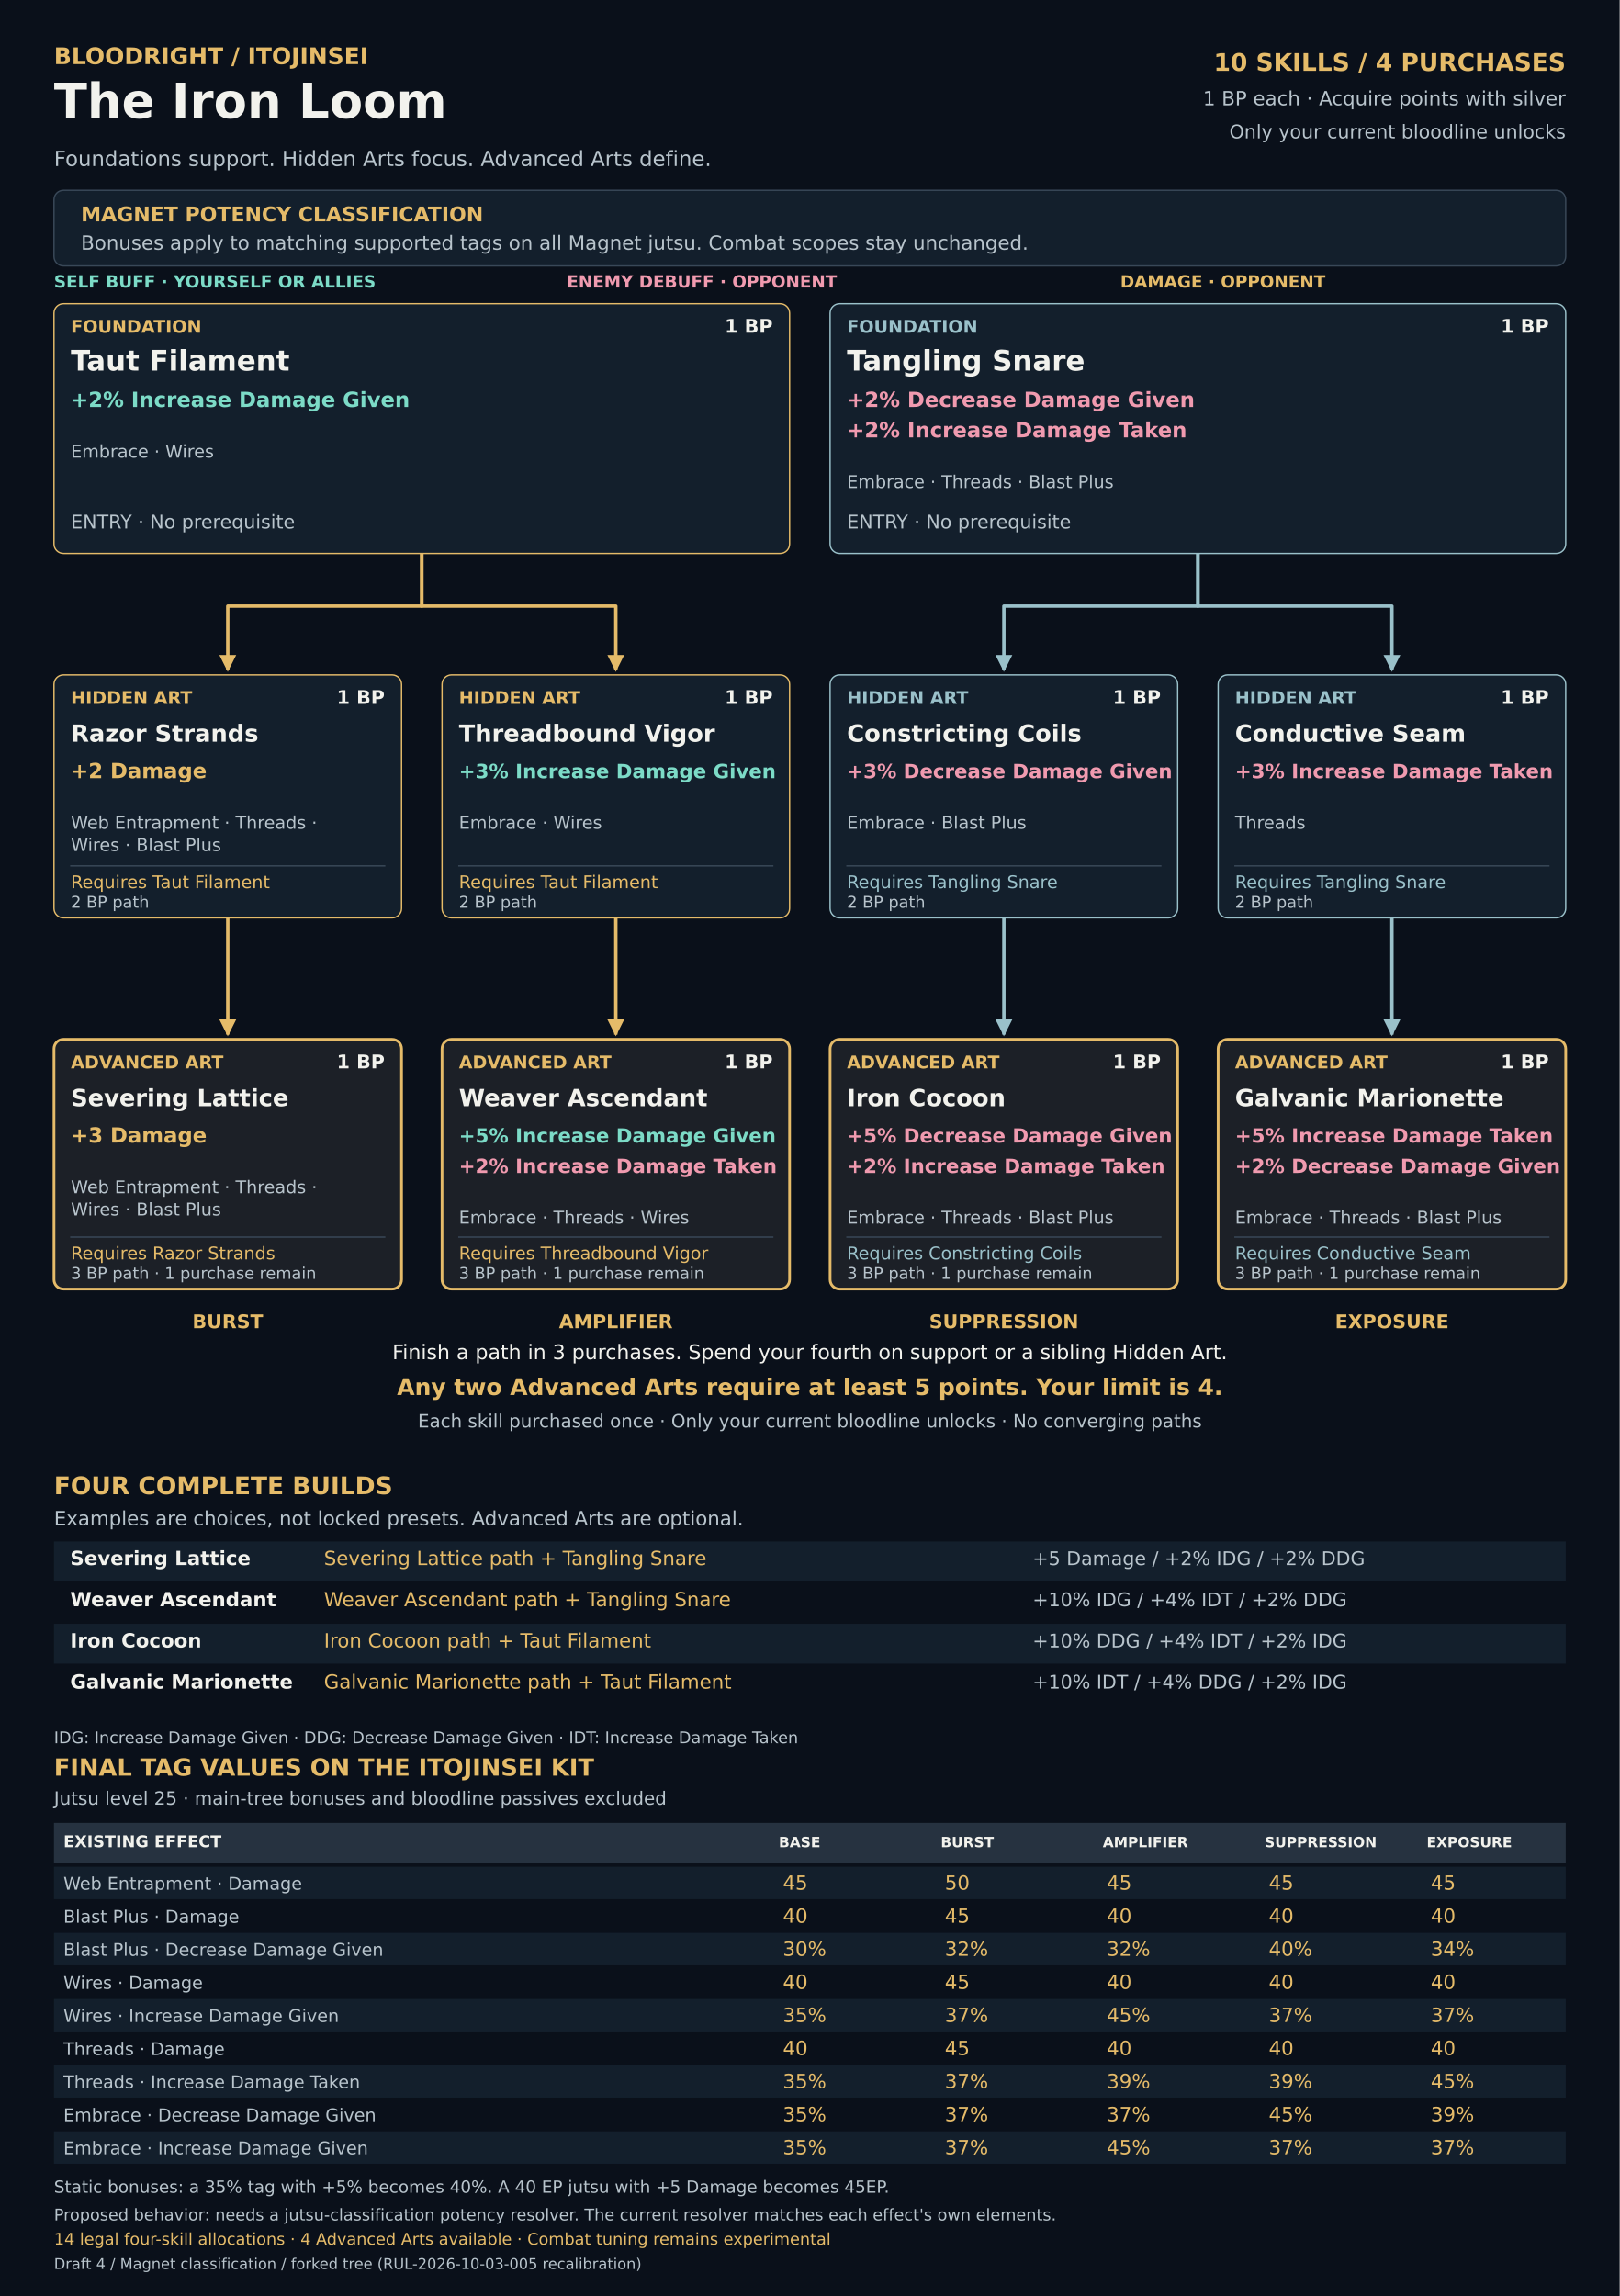
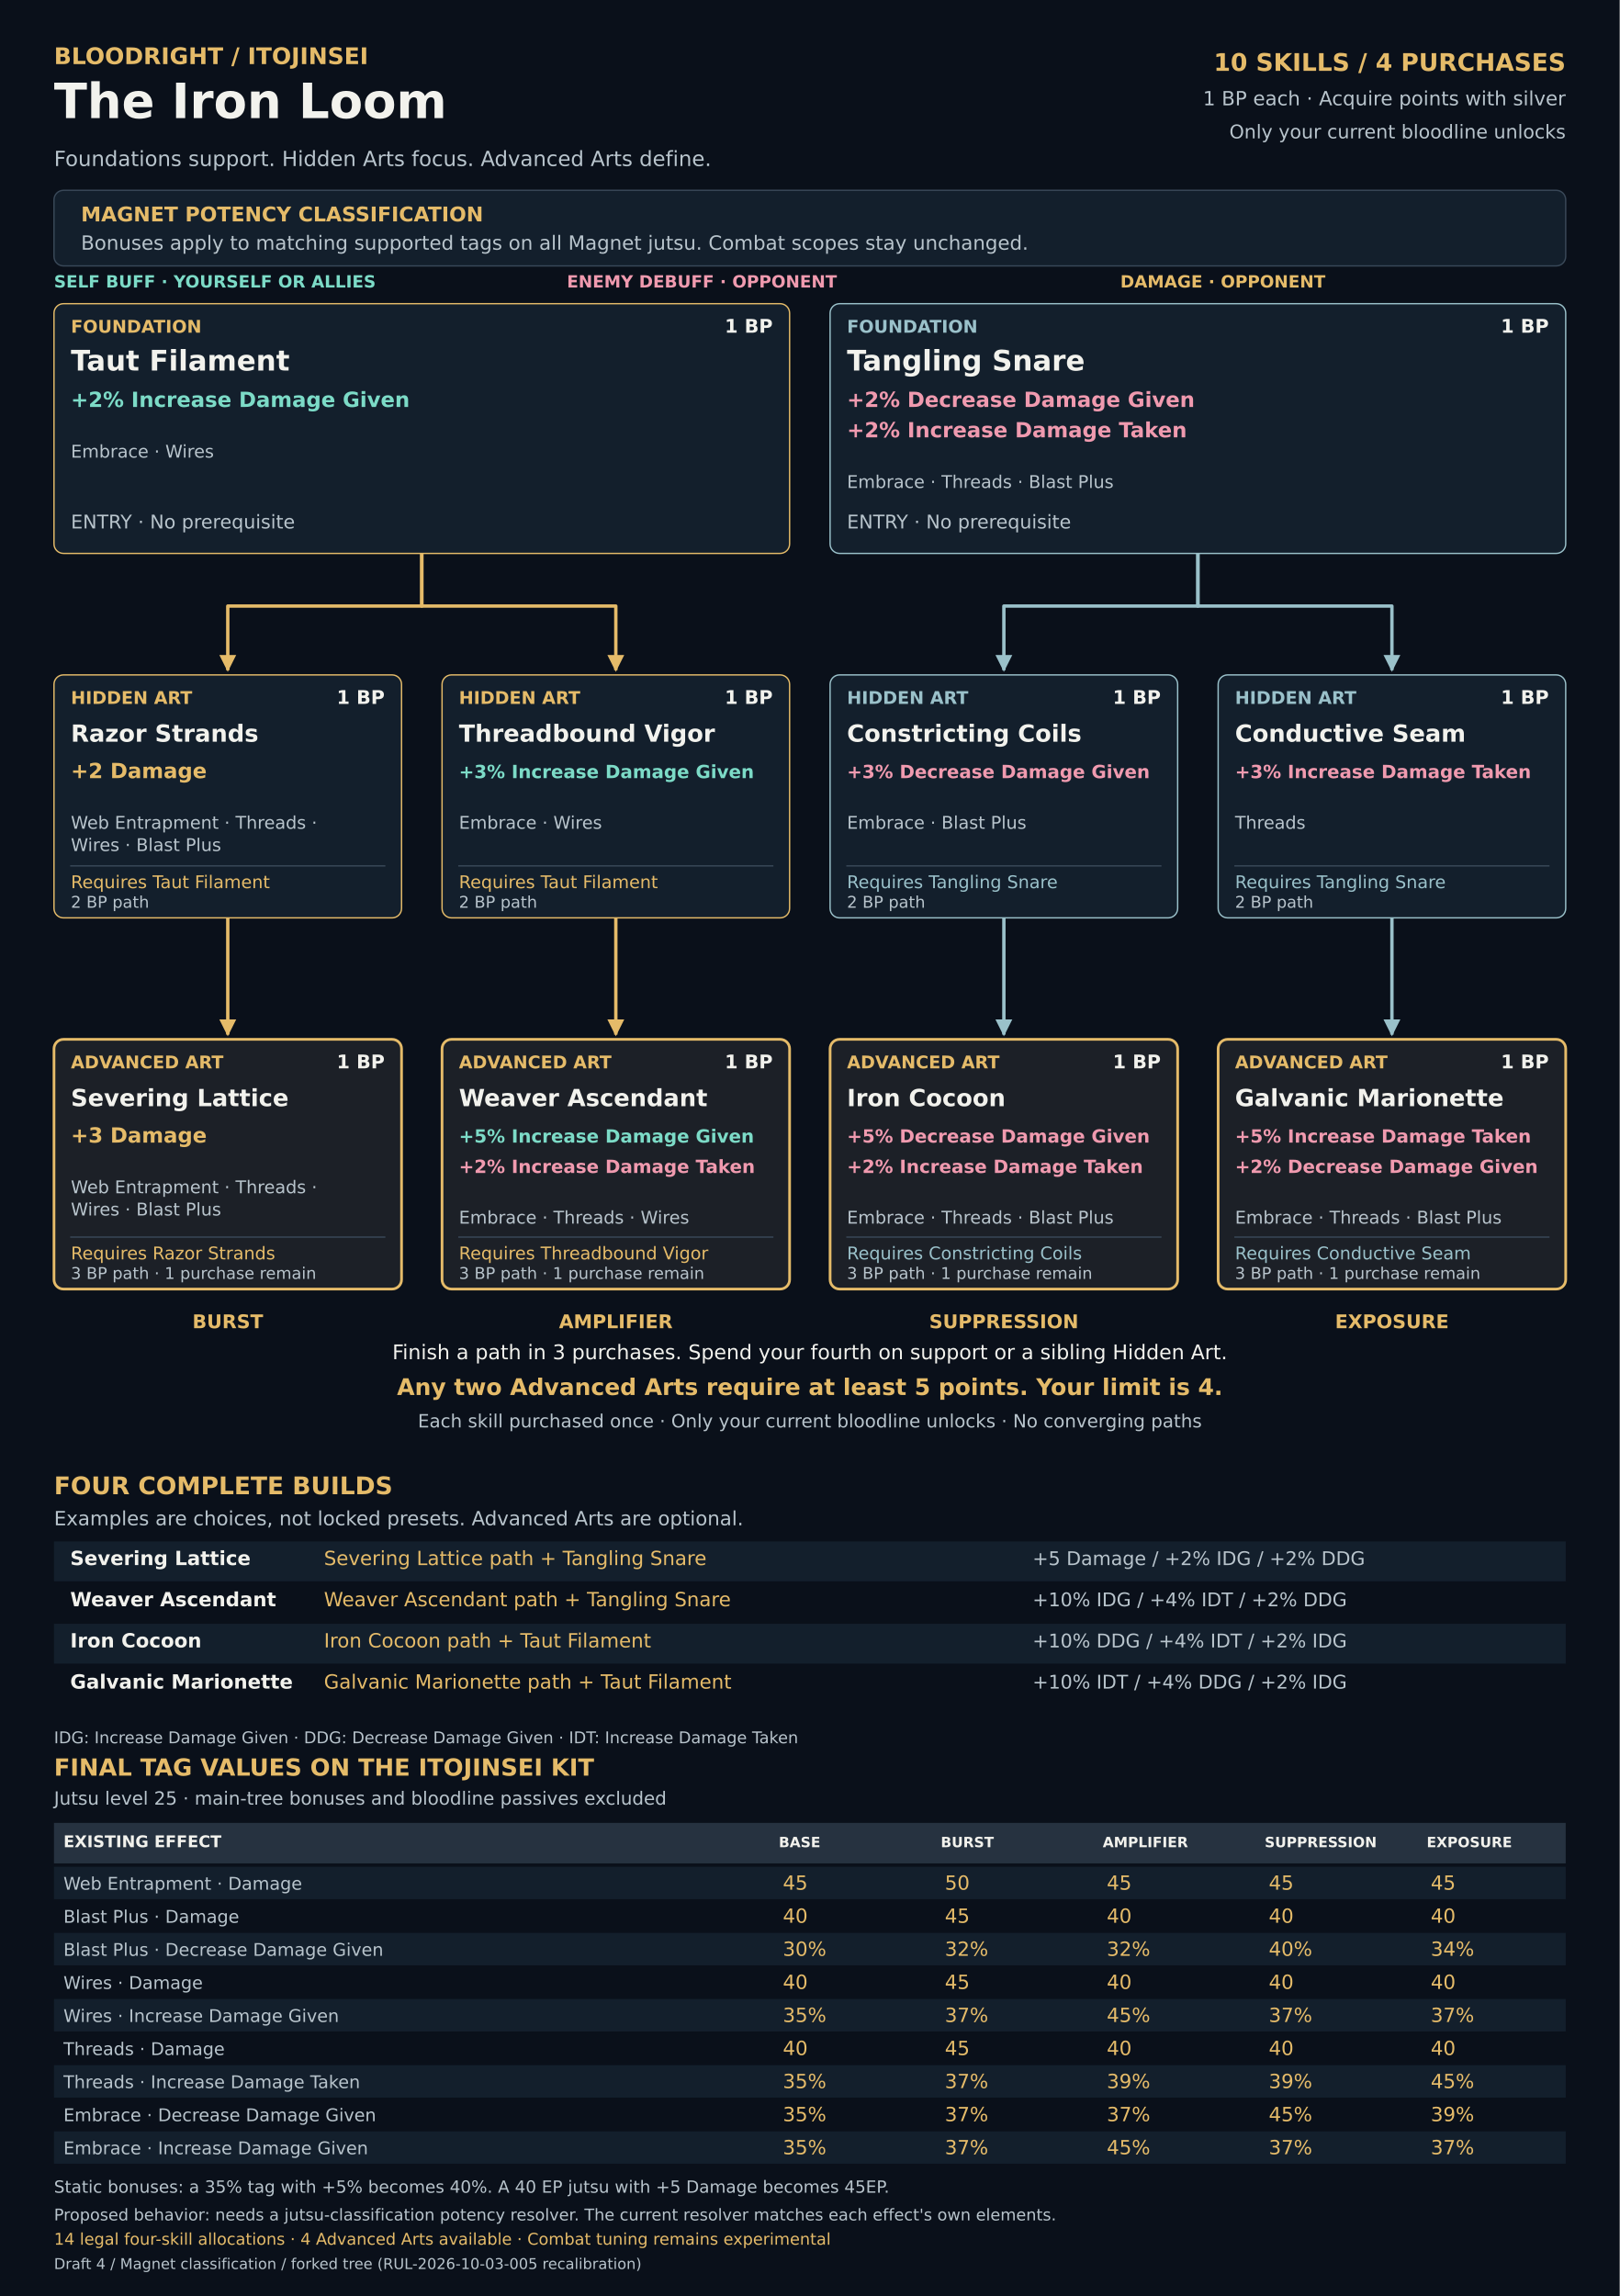
<svg xmlns="http://www.w3.org/2000/svg" width="2400" height="3402" viewBox="0 0 2400 3402" role="img" aria-labelledby="title desc">
  <defs>
    <marker id="arrow-0" viewBox="0 0 10 10" refX="9" refY="5" markerWidth="5" markerHeight="5" orient="auto">
      <path d="M0 0L10 5L0 10Z" fill="#e5bb69" />
    </marker>
    <marker id="arrow-1" viewBox="0 0 10 10" refX="9" refY="5" markerWidth="5" markerHeight="5" orient="auto">
      <path d="M0 0L10 5L0 10Z" fill="#9ac1ca" />
    </marker>
    <marker id="arrow-2" viewBox="0 0 10 10" refX="9" refY="5" markerWidth="5" markerHeight="5" orient="auto">
      <path d="M0 0L10 5L0 10Z" fill="#b8d98d" />
    </marker>
    <marker id="arrow-3" viewBox="0 0 10 10" refX="9" refY="5" markerWidth="5" markerHeight="5" orient="auto">
      <path d="M0 0L10 5L0 10Z" fill="#d9a6e0" />
    </marker>
  </defs>
  <g font-family="DejaVu Sans, sans-serif">
    <rect x="0" y="0" width="2400" height="3402" rx="0" fill="#0a101a" />
    <text x="80" y="95" font-size="34" font-weight="700" fill="#e5bb69" text-anchor="start">BLOODRIGHT / ITOJINSEI</text>
    <text x="80" y="175" font-size="72" font-weight="700" fill="#f2f2ed" text-anchor="start">The Iron Loom</text>
    <text x="80" y="246" font-size="31" font-weight="400" fill="#b8c4cc" text-anchor="start">Foundations support. Hidden Arts focus. Advanced Arts define.</text>
    <text x="2320" y="105" font-size="36" font-weight="700" fill="#e5bb69" text-anchor="end">10 SKILLS  /  4 PURCHASES</text>
    <text x="2320" y="156" font-size="29" font-weight="400" fill="#b8c4cc" text-anchor="end">1 BP each · Acquire points with silver</text>
    <text x="2320" y="205" font-size="28" font-weight="400" fill="#b8c4cc" text-anchor="end">Only your current bloodline unlocks</text>
    <rect x="80" y="282" width="2240" height="112" rx="14" fill="#131f2c" stroke="#394858" stroke-width="2" />
    <text x="120" y="328" font-size="30" font-weight="700" fill="#e5bb69" text-anchor="start">MAGNET POTENCY CLASSIFICATION</text>
    <text x="120" y="370" font-size="29" font-weight="400" fill="#b8c4cc" text-anchor="start">Bonuses apply to matching supported tags on all Magnet jutsu. Combat scopes stay unchanged.</text>
    <text x="80" y="426" font-size="25" font-weight="700" fill="#7cdbc7" text-anchor="start">SELF BUFF · YOURSELF OR ALLIES</text>
    <text x="840" y="426" font-size="25" font-weight="700" fill="#f09aaf" text-anchor="start">ENEMY DEBUFF · OPPONENT</text>
    <text x="1660" y="426" font-size="25" font-weight="700" fill="#e5bb69" text-anchor="start">DAMAGE · OPPONENT</text>
    <path id="edge-02-03" data-from="02" data-to="03" d="M337.5 1360 V1533" fill="none" stroke="#e5bb69" stroke-width="5" stroke-linejoin="round" marker-end="url(#arrow-0)" />
    <path id="edge-04-05" data-from="04" data-to="05" d="M912.5 1360 V1533" fill="none" stroke="#e5bb69" stroke-width="5" stroke-linejoin="round" marker-end="url(#arrow-0)" />
    <path id="edge-01-02" data-from="01" data-to="02" d="M625 820 V898 H337.5 V993" fill="none" stroke="#e5bb69" stroke-width="5" stroke-linejoin="round" marker-end="url(#arrow-0)" />
    <path id="edge-01-04" data-from="01" data-to="04" d="M625 820 V898 H912.5 V993" fill="none" stroke="#e5bb69" stroke-width="5" stroke-linejoin="round" marker-end="url(#arrow-0)" />
    <path id="edge-07-08" data-from="07" data-to="08" d="M1487.5 1360 V1533" fill="none" stroke="#9ac1ca" stroke-width="5" stroke-linejoin="round" marker-end="url(#arrow-1)" />
    <path id="edge-09-10" data-from="09" data-to="10" d="M2062.5 1360 V1533" fill="none" stroke="#9ac1ca" stroke-width="5" stroke-linejoin="round" marker-end="url(#arrow-1)" />
    <path id="edge-06-07" data-from="06" data-to="07" d="M1775 820 V898 H1487.5 V993" fill="none" stroke="#9ac1ca" stroke-width="5" stroke-linejoin="round" marker-end="url(#arrow-1)" />
    <path id="edge-06-09" data-from="06" data-to="09" d="M1775 820 V898 H2062.5 V993" fill="none" stroke="#9ac1ca" stroke-width="5" stroke-linejoin="round" marker-end="url(#arrow-1)" />
    <g id="node-01" data-cost="1" data-prerequisites="" data-potency-classification="Magnet">
      <rect x="80" y="450" width="1090" height="370" rx="14" fill="#131f2c" stroke="#e5bb69" stroke-width="2" />
      <text x="105.0" y="493" font-size="26" font-weight="700" fill="#e5bb69" text-anchor="start">FOUNDATION</text>
      <text x="1145.0" y="493" font-size="28" font-weight="700" fill="#f2f2ed" text-anchor="end">1 BP</text>
      <text x="105.0" y="549" font-size="42" font-weight="700" fill="#f2f2ed" text-anchor="start">Taut Filament</text>
      <text x="105.0" y="603" font-size="31" font-weight="700" fill="#7cdbc7" text-anchor="start">+2% Increase Damage Given</text>
      <text x="105.0" y="678" font-size="26" font-weight="400" fill="#b8c4cc" text-anchor="start">Embrace · Wires</text>
      <text x="105.0" y="783" font-size="28" font-weight="400" fill="#b8c4cc" text-anchor="start">ENTRY · No prerequisite</text>
    </g>
    <g id="node-06" data-cost="1" data-prerequisites="" data-potency-classification="Magnet">
      <rect x="1230" y="450" width="1090" height="370" rx="14" fill="#131f2c" stroke="#9ac1ca" stroke-width="2" />
      <text x="1255.0" y="493" font-size="26" font-weight="700" fill="#9ac1ca" text-anchor="start">FOUNDATION</text>
      <text x="2295.0" y="493" font-size="28" font-weight="700" fill="#f2f2ed" text-anchor="end">1 BP</text>
      <text x="1255.0" y="549" font-size="42" font-weight="700" fill="#f2f2ed" text-anchor="start">Tangling Snare</text>
      <text x="1255.0" y="603" font-size="31" font-weight="700" fill="#f09aaf" text-anchor="start">+2% Decrease Damage Given</text>
      <text x="1255.0" y="648" font-size="31" font-weight="700" fill="#f09aaf" text-anchor="start">+2% Increase Damage Taken</text>
      <text x="1255.0" y="723" font-size="26" font-weight="400" fill="#b8c4cc" text-anchor="start">Embrace · Threads · Blast Plus</text>
      <text x="1255.0" y="783" font-size="28" font-weight="400" fill="#b8c4cc" text-anchor="start">ENTRY · No prerequisite</text>
    </g>
    <g id="node-02" data-cost="1" data-prerequisites="01" data-potency-classification="Magnet">
      <rect x="80" y="1000" width="515" height="360" rx="14" fill="#131f2c" stroke="#e5bb69" stroke-width="2" />
      <text x="105.0" y="1043" font-size="26" font-weight="700" fill="#e5bb69" text-anchor="start">HIDDEN ART</text>
      <text x="570.0" y="1043" font-size="28" font-weight="700" fill="#f2f2ed" text-anchor="end">1 BP</text>
      <text x="105.0" y="1099" font-size="35" font-weight="700" fill="#f2f2ed" text-anchor="start">Razor Strands</text>
      <text x="105.0" y="1153" font-size="31" font-weight="700" fill="#e5bb69" text-anchor="start">+2 Damage</text>
      <text x="105.0" y="1228" font-size="26" font-weight="400" fill="#b8c4cc" text-anchor="start">Web Entrapment · Threads ·</text>
      <text x="105.0" y="1261" font-size="26" font-weight="400" fill="#b8c4cc" text-anchor="start">Wires · Blast Plus</text>
      <path d="M104 1283 L571 1283" fill="none" stroke="#394858" stroke-width="2" />
      <text x="105.0" y="1316" font-size="26" font-weight="400" fill="#e5bb69" text-anchor="start">Requires Taut Filament</text>
      <text x="105.0" y="1345" font-size="24" font-weight="400" fill="#b8c4cc" text-anchor="start">2 BP path</text>
    </g>
    <g id="node-04" data-cost="1" data-prerequisites="01" data-potency-classification="Magnet">
      <rect x="655" y="1000" width="515" height="360" rx="14" fill="#131f2c" stroke="#e5bb69" stroke-width="2" />
      <text x="680.0" y="1043" font-size="26" font-weight="700" fill="#e5bb69" text-anchor="start">HIDDEN ART</text>
      <text x="1145.0" y="1043" font-size="28" font-weight="700" fill="#f2f2ed" text-anchor="end">1 BP</text>
      <text x="680.0" y="1099" font-size="35" font-weight="700" fill="#f2f2ed" text-anchor="start">Threadbound Vigor</text>
-       <text x="680.0" y="1153" font-size="29" font-weight="700" fill="#7cdbc7" text-anchor="start">+3% Increase Damage Given</text>
+       <text x="680.0" y="1153" font-size="27" font-weight="700" fill="#7cdbc7" text-anchor="start">+3% Increase Damage Given</text>
      <text x="680.0" y="1228" font-size="26" font-weight="400" fill="#b8c4cc" text-anchor="start">Embrace · Wires</text>
      <path d="M679 1283 L1146 1283" fill="none" stroke="#394858" stroke-width="2" />
      <text x="680.0" y="1316" font-size="26" font-weight="400" fill="#e5bb69" text-anchor="start">Requires Taut Filament</text>
      <text x="680.0" y="1345" font-size="24" font-weight="400" fill="#b8c4cc" text-anchor="start">2 BP path</text>
    </g>
    <g id="node-07" data-cost="1" data-prerequisites="06" data-potency-classification="Magnet">
      <rect x="1230" y="1000" width="515" height="360" rx="14" fill="#131f2c" stroke="#9ac1ca" stroke-width="2" />
      <text x="1255.0" y="1043" font-size="26" font-weight="700" fill="#9ac1ca" text-anchor="start">HIDDEN ART</text>
      <text x="1720.0" y="1043" font-size="28" font-weight="700" fill="#f2f2ed" text-anchor="end">1 BP</text>
      <text x="1255.0" y="1099" font-size="35" font-weight="700" fill="#f2f2ed" text-anchor="start">Constricting Coils</text>
-       <text x="1255.0" y="1153" font-size="29" font-weight="700" fill="#f09aaf" text-anchor="start">+3% Decrease Damage Given</text>
+       <text x="1255.0" y="1153" font-size="27" font-weight="700" fill="#f09aaf" text-anchor="start">+3% Decrease Damage Given</text>
      <text x="1255.0" y="1228" font-size="26" font-weight="400" fill="#b8c4cc" text-anchor="start">Embrace · Blast Plus</text>
      <path d="M1254 1283 L1721 1283" fill="none" stroke="#394858" stroke-width="2" />
      <text x="1255.0" y="1316" font-size="26" font-weight="400" fill="#9ac1ca" text-anchor="start">Requires Tangling Snare</text>
      <text x="1255.0" y="1345" font-size="24" font-weight="400" fill="#b8c4cc" text-anchor="start">2 BP path</text>
    </g>
    <g id="node-09" data-cost="1" data-prerequisites="06" data-potency-classification="Magnet">
      <rect x="1805" y="1000" width="515" height="360" rx="14" fill="#131f2c" stroke="#9ac1ca" stroke-width="2" />
      <text x="1830.0" y="1043" font-size="26" font-weight="700" fill="#9ac1ca" text-anchor="start">HIDDEN ART</text>
      <text x="2295.0" y="1043" font-size="28" font-weight="700" fill="#f2f2ed" text-anchor="end">1 BP</text>
      <text x="1830.0" y="1099" font-size="35" font-weight="700" fill="#f2f2ed" text-anchor="start">Conductive Seam</text>
-       <text x="1830.0" y="1153" font-size="29" font-weight="700" fill="#f09aaf" text-anchor="start">+3% Increase Damage Taken</text>
+       <text x="1830.0" y="1153" font-size="27" font-weight="700" fill="#f09aaf" text-anchor="start">+3% Increase Damage Taken</text>
      <text x="1830.0" y="1228" font-size="26" font-weight="400" fill="#b8c4cc" text-anchor="start">Threads</text>
      <path d="M1829 1283 L2296 1283" fill="none" stroke="#394858" stroke-width="2" />
      <text x="1830.0" y="1316" font-size="26" font-weight="400" fill="#9ac1ca" text-anchor="start">Requires Tangling Snare</text>
      <text x="1830.0" y="1345" font-size="24" font-weight="400" fill="#b8c4cc" text-anchor="start">2 BP path</text>
    </g>
    <g id="node-03" data-cost="1" data-prerequisites="02" data-potency-classification="Magnet">
      <rect x="80" y="1540" width="515" height="370" rx="14" fill="#1c2027" stroke="#e5bb69" stroke-width="4" />
      <text x="105.0" y="1583" font-size="26" font-weight="700" fill="#e5bb69" text-anchor="start">ADVANCED ART</text>
      <text x="570.0" y="1583" font-size="28" font-weight="700" fill="#f2f2ed" text-anchor="end">1 BP</text>
      <text x="105.0" y="1639" font-size="35" font-weight="700" fill="#f2f2ed" text-anchor="start">Severing Lattice</text>
      <text x="105.0" y="1693" font-size="31" font-weight="700" fill="#e5bb69" text-anchor="start">+3 Damage</text>
      <text x="105.0" y="1768" font-size="26" font-weight="400" fill="#b8c4cc" text-anchor="start">Web Entrapment · Threads ·</text>
      <text x="105.0" y="1801" font-size="26" font-weight="400" fill="#b8c4cc" text-anchor="start">Wires · Blast Plus</text>
      <path d="M104 1833 L571 1833" fill="none" stroke="#394858" stroke-width="2" />
      <text x="105.0" y="1866" font-size="26" font-weight="400" fill="#e5bb69" text-anchor="start">Requires Razor Strands</text>
      <text x="105.0" y="1895" font-size="24" font-weight="400" fill="#b8c4cc" text-anchor="start">3 BP path · 1 purchase remain</text>
    </g>
    <g id="node-05" data-cost="1" data-prerequisites="04" data-potency-classification="Magnet">
      <rect x="655" y="1540" width="515" height="370" rx="14" fill="#1c2027" stroke="#e5bb69" stroke-width="4" />
      <text x="680.0" y="1583" font-size="26" font-weight="700" fill="#e5bb69" text-anchor="start">ADVANCED ART</text>
      <text x="1145.0" y="1583" font-size="28" font-weight="700" fill="#f2f2ed" text-anchor="end">1 BP</text>
      <text x="680.0" y="1639" font-size="35" font-weight="700" fill="#f2f2ed" text-anchor="start">Weaver Ascendant</text>
-       <text x="680.0" y="1693" font-size="29" font-weight="700" fill="#7cdbc7" text-anchor="start">+5% Increase Damage Given</text>
-       <text x="680.0" y="1738" font-size="29" font-weight="700" fill="#f09aaf" text-anchor="start">+2% Increase Damage Taken</text>
+       <text x="680.0" y="1693" font-size="27" font-weight="700" fill="#7cdbc7" text-anchor="start">+5% Increase Damage Given</text>
+       <text x="680.0" y="1738" font-size="27" font-weight="700" fill="#f09aaf" text-anchor="start">+2% Increase Damage Taken</text>
      <text x="680.0" y="1813" font-size="26" font-weight="400" fill="#b8c4cc" text-anchor="start">Embrace · Threads · Wires</text>
      <path d="M679 1833 L1146 1833" fill="none" stroke="#394858" stroke-width="2" />
      <text x="680.0" y="1866" font-size="26" font-weight="400" fill="#e5bb69" text-anchor="start">Requires Threadbound Vigor</text>
      <text x="680.0" y="1895" font-size="24" font-weight="400" fill="#b8c4cc" text-anchor="start">3 BP path · 1 purchase remain</text>
    </g>
    <g id="node-08" data-cost="1" data-prerequisites="07" data-potency-classification="Magnet">
      <rect x="1230" y="1540" width="515" height="370" rx="14" fill="#1c2027" stroke="#e5bb69" stroke-width="4" />
      <text x="1255.0" y="1583" font-size="26" font-weight="700" fill="#e5bb69" text-anchor="start">ADVANCED ART</text>
      <text x="1720.0" y="1583" font-size="28" font-weight="700" fill="#f2f2ed" text-anchor="end">1 BP</text>
      <text x="1255.0" y="1639" font-size="35" font-weight="700" fill="#f2f2ed" text-anchor="start">Iron Cocoon</text>
-       <text x="1255.0" y="1693" font-size="29" font-weight="700" fill="#f09aaf" text-anchor="start">+5% Decrease Damage Given</text>
-       <text x="1255.0" y="1738" font-size="29" font-weight="700" fill="#f09aaf" text-anchor="start">+2% Increase Damage Taken</text>
+       <text x="1255.0" y="1693" font-size="27" font-weight="700" fill="#f09aaf" text-anchor="start">+5% Decrease Damage Given</text>
+       <text x="1255.0" y="1738" font-size="27" font-weight="700" fill="#f09aaf" text-anchor="start">+2% Increase Damage Taken</text>
      <text x="1255.0" y="1813" font-size="26" font-weight="400" fill="#b8c4cc" text-anchor="start">Embrace · Threads · Blast Plus</text>
      <path d="M1254 1833 L1721 1833" fill="none" stroke="#394858" stroke-width="2" />
      <text x="1255.0" y="1866" font-size="26" font-weight="400" fill="#9ac1ca" text-anchor="start">Requires Constricting Coils</text>
      <text x="1255.0" y="1895" font-size="24" font-weight="400" fill="#b8c4cc" text-anchor="start">3 BP path · 1 purchase remain</text>
    </g>
    <g id="node-10" data-cost="1" data-prerequisites="09" data-potency-classification="Magnet">
      <rect x="1805" y="1540" width="515" height="370" rx="14" fill="#1c2027" stroke="#e5bb69" stroke-width="4" />
      <text x="1830.0" y="1583" font-size="26" font-weight="700" fill="#e5bb69" text-anchor="start">ADVANCED ART</text>
      <text x="2295.0" y="1583" font-size="28" font-weight="700" fill="#f2f2ed" text-anchor="end">1 BP</text>
      <text x="1830.0" y="1639" font-size="35" font-weight="700" fill="#f2f2ed" text-anchor="start">Galvanic Marionette</text>
-       <text x="1830.0" y="1693" font-size="29" font-weight="700" fill="#f09aaf" text-anchor="start">+5% Increase Damage Taken</text>
-       <text x="1830.0" y="1738" font-size="29" font-weight="700" fill="#f09aaf" text-anchor="start">+2% Decrease Damage Given</text>
+       <text x="1830.0" y="1693" font-size="27" font-weight="700" fill="#f09aaf" text-anchor="start">+5% Increase Damage Taken</text>
+       <text x="1830.0" y="1738" font-size="27" font-weight="700" fill="#f09aaf" text-anchor="start">+2% Decrease Damage Given</text>
      <text x="1830.0" y="1813" font-size="26" font-weight="400" fill="#b8c4cc" text-anchor="start">Embrace · Threads · Blast Plus</text>
      <path d="M1829 1833 L2296 1833" fill="none" stroke="#394858" stroke-width="2" />
      <text x="1830.0" y="1866" font-size="26" font-weight="400" fill="#9ac1ca" text-anchor="start">Requires Conductive Seam</text>
      <text x="1830.0" y="1895" font-size="24" font-weight="400" fill="#b8c4cc" text-anchor="start">3 BP path · 1 purchase remain</text>
    </g>
    <text x="337.5" y="1968" font-size="28" font-weight="700" fill="#e5bb69" text-anchor="middle">BURST</text>
    <text x="912.5" y="1968" font-size="28" font-weight="700" fill="#e5bb69" text-anchor="middle">AMPLIFIER</text>
    <text x="1487.5" y="1968" font-size="28" font-weight="700" fill="#e5bb69" text-anchor="middle">SUPPRESSION</text>
    <text x="2062.5" y="1968" font-size="28" font-weight="700" fill="#e5bb69" text-anchor="middle">EXPOSURE</text>
    <text x="1200.0" y="2014" font-size="30" font-weight="400" fill="#f2f2ed" text-anchor="middle">Finish a path in 3 purchases. Spend your fourth on support or a sibling Hidden Art.</text>
    <text x="1200.0" y="2067" font-size="34" font-weight="700" fill="#e5bb69" text-anchor="middle">Any two Advanced Arts require at least 5 points. Your limit is 4.</text>
    <text x="1200.0" y="2115" font-size="27" font-weight="400" fill="#b8c4cc" text-anchor="middle">Each skill purchased once · Only your current bloodline unlocks · No converging paths</text>
    <text x="80" y="2214" font-size="36" font-weight="700" fill="#e5bb69" text-anchor="start">FOUR COMPLETE BUILDS</text>
    <text x="80" y="2260" font-size="29" font-weight="400" fill="#b8c4cc" text-anchor="start">Examples are choices, not locked presets. Advanced Arts are optional.</text>
    <rect x="80" y="2284" width="2240" height="59" rx="0" fill="#131f2c" />
    <text x="104" y="2319" font-size="29" font-weight="700" fill="#f2f2ed" text-anchor="start">Severing Lattice</text>
    <text x="480" y="2319" font-size="29" font-weight="400" fill="#e5bb69" text-anchor="start">Severing Lattice path + Tangling Snare</text>
    <text x="1530" y="2319" font-size="28" font-weight="400" fill="#b8c4cc" text-anchor="start">+5 Damage / +2% IDG / +2% DDG</text>
    <rect x="80" y="2345" width="2240" height="59" rx="0" fill="#0a101a" />
    <text x="104" y="2380" font-size="29" font-weight="700" fill="#f2f2ed" text-anchor="start">Weaver Ascendant</text>
    <text x="480" y="2380" font-size="29" font-weight="400" fill="#e5bb69" text-anchor="start">Weaver Ascendant path + Tangling Snare</text>
    <text x="1530" y="2380" font-size="28" font-weight="400" fill="#b8c4cc" text-anchor="start">+10% IDG / +4% IDT / +2% DDG</text>
    <rect x="80" y="2406" width="2240" height="59" rx="0" fill="#131f2c" />
    <text x="104" y="2441" font-size="29" font-weight="700" fill="#f2f2ed" text-anchor="start">Iron Cocoon</text>
    <text x="480" y="2441" font-size="29" font-weight="400" fill="#e5bb69" text-anchor="start">Iron Cocoon path + Taut Filament</text>
    <text x="1530" y="2441" font-size="28" font-weight="400" fill="#b8c4cc" text-anchor="start">+10% DDG / +4% IDT / +2% IDG</text>
    <rect x="80" y="2467" width="2240" height="59" rx="0" fill="#0a101a" />
    <text x="104" y="2502" font-size="29" font-weight="700" fill="#f2f2ed" text-anchor="start">Galvanic Marionette</text>
    <text x="480" y="2502" font-size="29" font-weight="400" fill="#e5bb69" text-anchor="start">Galvanic Marionette path + Taut Filament</text>
    <text x="1530" y="2502" font-size="28" font-weight="400" fill="#b8c4cc" text-anchor="start">+10% IDT / +4% DDG / +2% IDG</text>
    <text x="80" y="2583" font-size="24" font-weight="400" fill="#b8c4cc" text-anchor="start">IDG: Increase Damage Given · DDG: Decrease Damage Given · IDT: Increase Damage Taken</text>
    <text x="80" y="2631" font-size="35" font-weight="700" fill="#e5bb69" text-anchor="start">FINAL TAG VALUES ON THE ITOJINSEI KIT</text>
    <text x="80" y="2674" font-size="27" font-weight="400" fill="#b8c4cc" text-anchor="start">Jutsu level 25 · main-tree bonuses and bloodline passives excluded</text>
    <rect x="80" y="2701" width="2240" height="60" rx="0" fill="#263240" />
    <text x="94" y="2737" font-size="24" font-weight="700" fill="#f2f2ed" text-anchor="start">EXISTING EFFECT</text>
    <text x="1154.0" y="2737" font-size="21" font-weight="700" fill="#f2f2ed" text-anchor="start">BASE</text>
    <text x="1394.0" y="2737" font-size="21" font-weight="700" fill="#f2f2ed" text-anchor="start">BURST</text>
    <text x="1634.0" y="2737" font-size="21" font-weight="700" fill="#f2f2ed" text-anchor="start">AMPLIFIER</text>
    <text x="1874.0" y="2737" font-size="21" font-weight="700" fill="#f2f2ed" text-anchor="start">SUPPRESSION</text>
    <text x="2114.0" y="2737" font-size="21" font-weight="700" fill="#f2f2ed" text-anchor="start">EXPOSURE</text>
    <rect x="80" y="2766" width="2240" height="48" rx="0" fill="#131f2c" />
    <text x="94" y="2800" font-size="26" font-weight="400" fill="#b8c4cc" text-anchor="start">Web Entrapment · Damage</text>
    <text x="1160.0" y="2800" font-size="29" font-weight="400" fill="#e5bb69" text-anchor="start">45</text>
    <text x="1400.0" y="2800" font-size="29" font-weight="400" fill="#e5bb69" text-anchor="start">50</text>
    <text x="1640.0" y="2800" font-size="29" font-weight="400" fill="#e5bb69" text-anchor="start">45</text>
    <text x="1880.0" y="2800" font-size="29" font-weight="400" fill="#e5bb69" text-anchor="start">45</text>
    <text x="2120.0" y="2800" font-size="29" font-weight="400" fill="#e5bb69" text-anchor="start">45</text>
    <text x="94" y="2849" font-size="26" font-weight="400" fill="#b8c4cc" text-anchor="start">Blast Plus · Damage</text>
    <text x="1160.0" y="2849" font-size="29" font-weight="400" fill="#e5bb69" text-anchor="start">40</text>
    <text x="1400.0" y="2849" font-size="29" font-weight="400" fill="#e5bb69" text-anchor="start">45</text>
    <text x="1640.0" y="2849" font-size="29" font-weight="400" fill="#e5bb69" text-anchor="start">40</text>
    <text x="1880.0" y="2849" font-size="29" font-weight="400" fill="#e5bb69" text-anchor="start">40</text>
    <text x="2120.0" y="2849" font-size="29" font-weight="400" fill="#e5bb69" text-anchor="start">40</text>
    <rect x="80" y="2864" width="2240" height="48" rx="0" fill="#131f2c" />
    <text x="94" y="2898" font-size="26" font-weight="400" fill="#b8c4cc" text-anchor="start">Blast Plus · Decrease Damage Given</text>
    <text x="1160.0" y="2898" font-size="29" font-weight="400" fill="#e5bb69" text-anchor="start">30%</text>
    <text x="1400.0" y="2898" font-size="29" font-weight="400" fill="#e5bb69" text-anchor="start">32%</text>
    <text x="1640.0" y="2898" font-size="29" font-weight="400" fill="#e5bb69" text-anchor="start">32%</text>
    <text x="1880.0" y="2898" font-size="29" font-weight="400" fill="#e5bb69" text-anchor="start">40%</text>
    <text x="2120.0" y="2898" font-size="29" font-weight="400" fill="#e5bb69" text-anchor="start">34%</text>
    <text x="94" y="2947" font-size="26" font-weight="400" fill="#b8c4cc" text-anchor="start">Wires · Damage</text>
    <text x="1160.0" y="2947" font-size="29" font-weight="400" fill="#e5bb69" text-anchor="start">40</text>
    <text x="1400.0" y="2947" font-size="29" font-weight="400" fill="#e5bb69" text-anchor="start">45</text>
    <text x="1640.0" y="2947" font-size="29" font-weight="400" fill="#e5bb69" text-anchor="start">40</text>
    <text x="1880.0" y="2947" font-size="29" font-weight="400" fill="#e5bb69" text-anchor="start">40</text>
    <text x="2120.0" y="2947" font-size="29" font-weight="400" fill="#e5bb69" text-anchor="start">40</text>
    <rect x="80" y="2962" width="2240" height="48" rx="0" fill="#131f2c" />
    <text x="94" y="2996" font-size="26" font-weight="400" fill="#b8c4cc" text-anchor="start">Wires · Increase Damage Given</text>
    <text x="1160.0" y="2996" font-size="29" font-weight="400" fill="#e5bb69" text-anchor="start">35%</text>
    <text x="1400.0" y="2996" font-size="29" font-weight="400" fill="#e5bb69" text-anchor="start">37%</text>
    <text x="1640.0" y="2996" font-size="29" font-weight="400" fill="#e5bb69" text-anchor="start">45%</text>
    <text x="1880.0" y="2996" font-size="29" font-weight="400" fill="#e5bb69" text-anchor="start">37%</text>
    <text x="2120.0" y="2996" font-size="29" font-weight="400" fill="#e5bb69" text-anchor="start">37%</text>
    <text x="94" y="3045" font-size="26" font-weight="400" fill="#b8c4cc" text-anchor="start">Threads · Damage</text>
    <text x="1160.0" y="3045" font-size="29" font-weight="400" fill="#e5bb69" text-anchor="start">40</text>
    <text x="1400.0" y="3045" font-size="29" font-weight="400" fill="#e5bb69" text-anchor="start">45</text>
    <text x="1640.0" y="3045" font-size="29" font-weight="400" fill="#e5bb69" text-anchor="start">40</text>
    <text x="1880.0" y="3045" font-size="29" font-weight="400" fill="#e5bb69" text-anchor="start">40</text>
    <text x="2120.0" y="3045" font-size="29" font-weight="400" fill="#e5bb69" text-anchor="start">40</text>
    <rect x="80" y="3060" width="2240" height="48" rx="0" fill="#131f2c" />
    <text x="94" y="3094" font-size="26" font-weight="400" fill="#b8c4cc" text-anchor="start">Threads · Increase Damage Taken</text>
    <text x="1160.0" y="3094" font-size="29" font-weight="400" fill="#e5bb69" text-anchor="start">35%</text>
    <text x="1400.0" y="3094" font-size="29" font-weight="400" fill="#e5bb69" text-anchor="start">37%</text>
    <text x="1640.0" y="3094" font-size="29" font-weight="400" fill="#e5bb69" text-anchor="start">39%</text>
    <text x="1880.0" y="3094" font-size="29" font-weight="400" fill="#e5bb69" text-anchor="start">39%</text>
    <text x="2120.0" y="3094" font-size="29" font-weight="400" fill="#e5bb69" text-anchor="start">45%</text>
    <text x="94" y="3143" font-size="26" font-weight="400" fill="#b8c4cc" text-anchor="start">Embrace · Decrease Damage Given</text>
    <text x="1160.0" y="3143" font-size="29" font-weight="400" fill="#e5bb69" text-anchor="start">35%</text>
    <text x="1400.0" y="3143" font-size="29" font-weight="400" fill="#e5bb69" text-anchor="start">37%</text>
    <text x="1640.0" y="3143" font-size="29" font-weight="400" fill="#e5bb69" text-anchor="start">37%</text>
    <text x="1880.0" y="3143" font-size="29" font-weight="400" fill="#e5bb69" text-anchor="start">45%</text>
    <text x="2120.0" y="3143" font-size="29" font-weight="400" fill="#e5bb69" text-anchor="start">39%</text>
    <rect x="80" y="3158" width="2240" height="48" rx="0" fill="#131f2c" />
    <text x="94" y="3192" font-size="26" font-weight="400" fill="#b8c4cc" text-anchor="start">Embrace · Increase Damage Given</text>
    <text x="1160.0" y="3192" font-size="29" font-weight="400" fill="#e5bb69" text-anchor="start">35%</text>
    <text x="1400.0" y="3192" font-size="29" font-weight="400" fill="#e5bb69" text-anchor="start">37%</text>
    <text x="1640.0" y="3192" font-size="29" font-weight="400" fill="#e5bb69" text-anchor="start">45%</text>
    <text x="1880.0" y="3192" font-size="29" font-weight="400" fill="#e5bb69" text-anchor="start">37%</text>
    <text x="2120.0" y="3192" font-size="29" font-weight="400" fill="#e5bb69" text-anchor="start">37%</text>
    <text x="80" y="3249" font-size="25" font-weight="400" fill="#b8c4cc" text-anchor="start">Static bonuses: a 35% tag with +5% becomes 40%. A 40 EP jutsu with +5 Damage becomes 45EP.</text>
    <text x="80" y="3290" font-size="24" font-weight="400" fill="#b8c4cc" text-anchor="start">Proposed behavior: needs a jutsu-classification potency resolver. The current resolver matches each effect's own elements.</text>
    <text x="80" y="3326" font-size="24" font-weight="400" fill="#e5bb69" text-anchor="start">14 legal four-skill allocations · 4 Advanced Arts available · Combat tuning remains experimental</text>
    <text x="80" y="3362" font-size="22" font-weight="400" fill="#b8c4cc" text-anchor="start">Draft 4 / Magnet classification / forked tree (RUL-2026-10-03-005 recalibration)</text>
  </g>
</svg>
